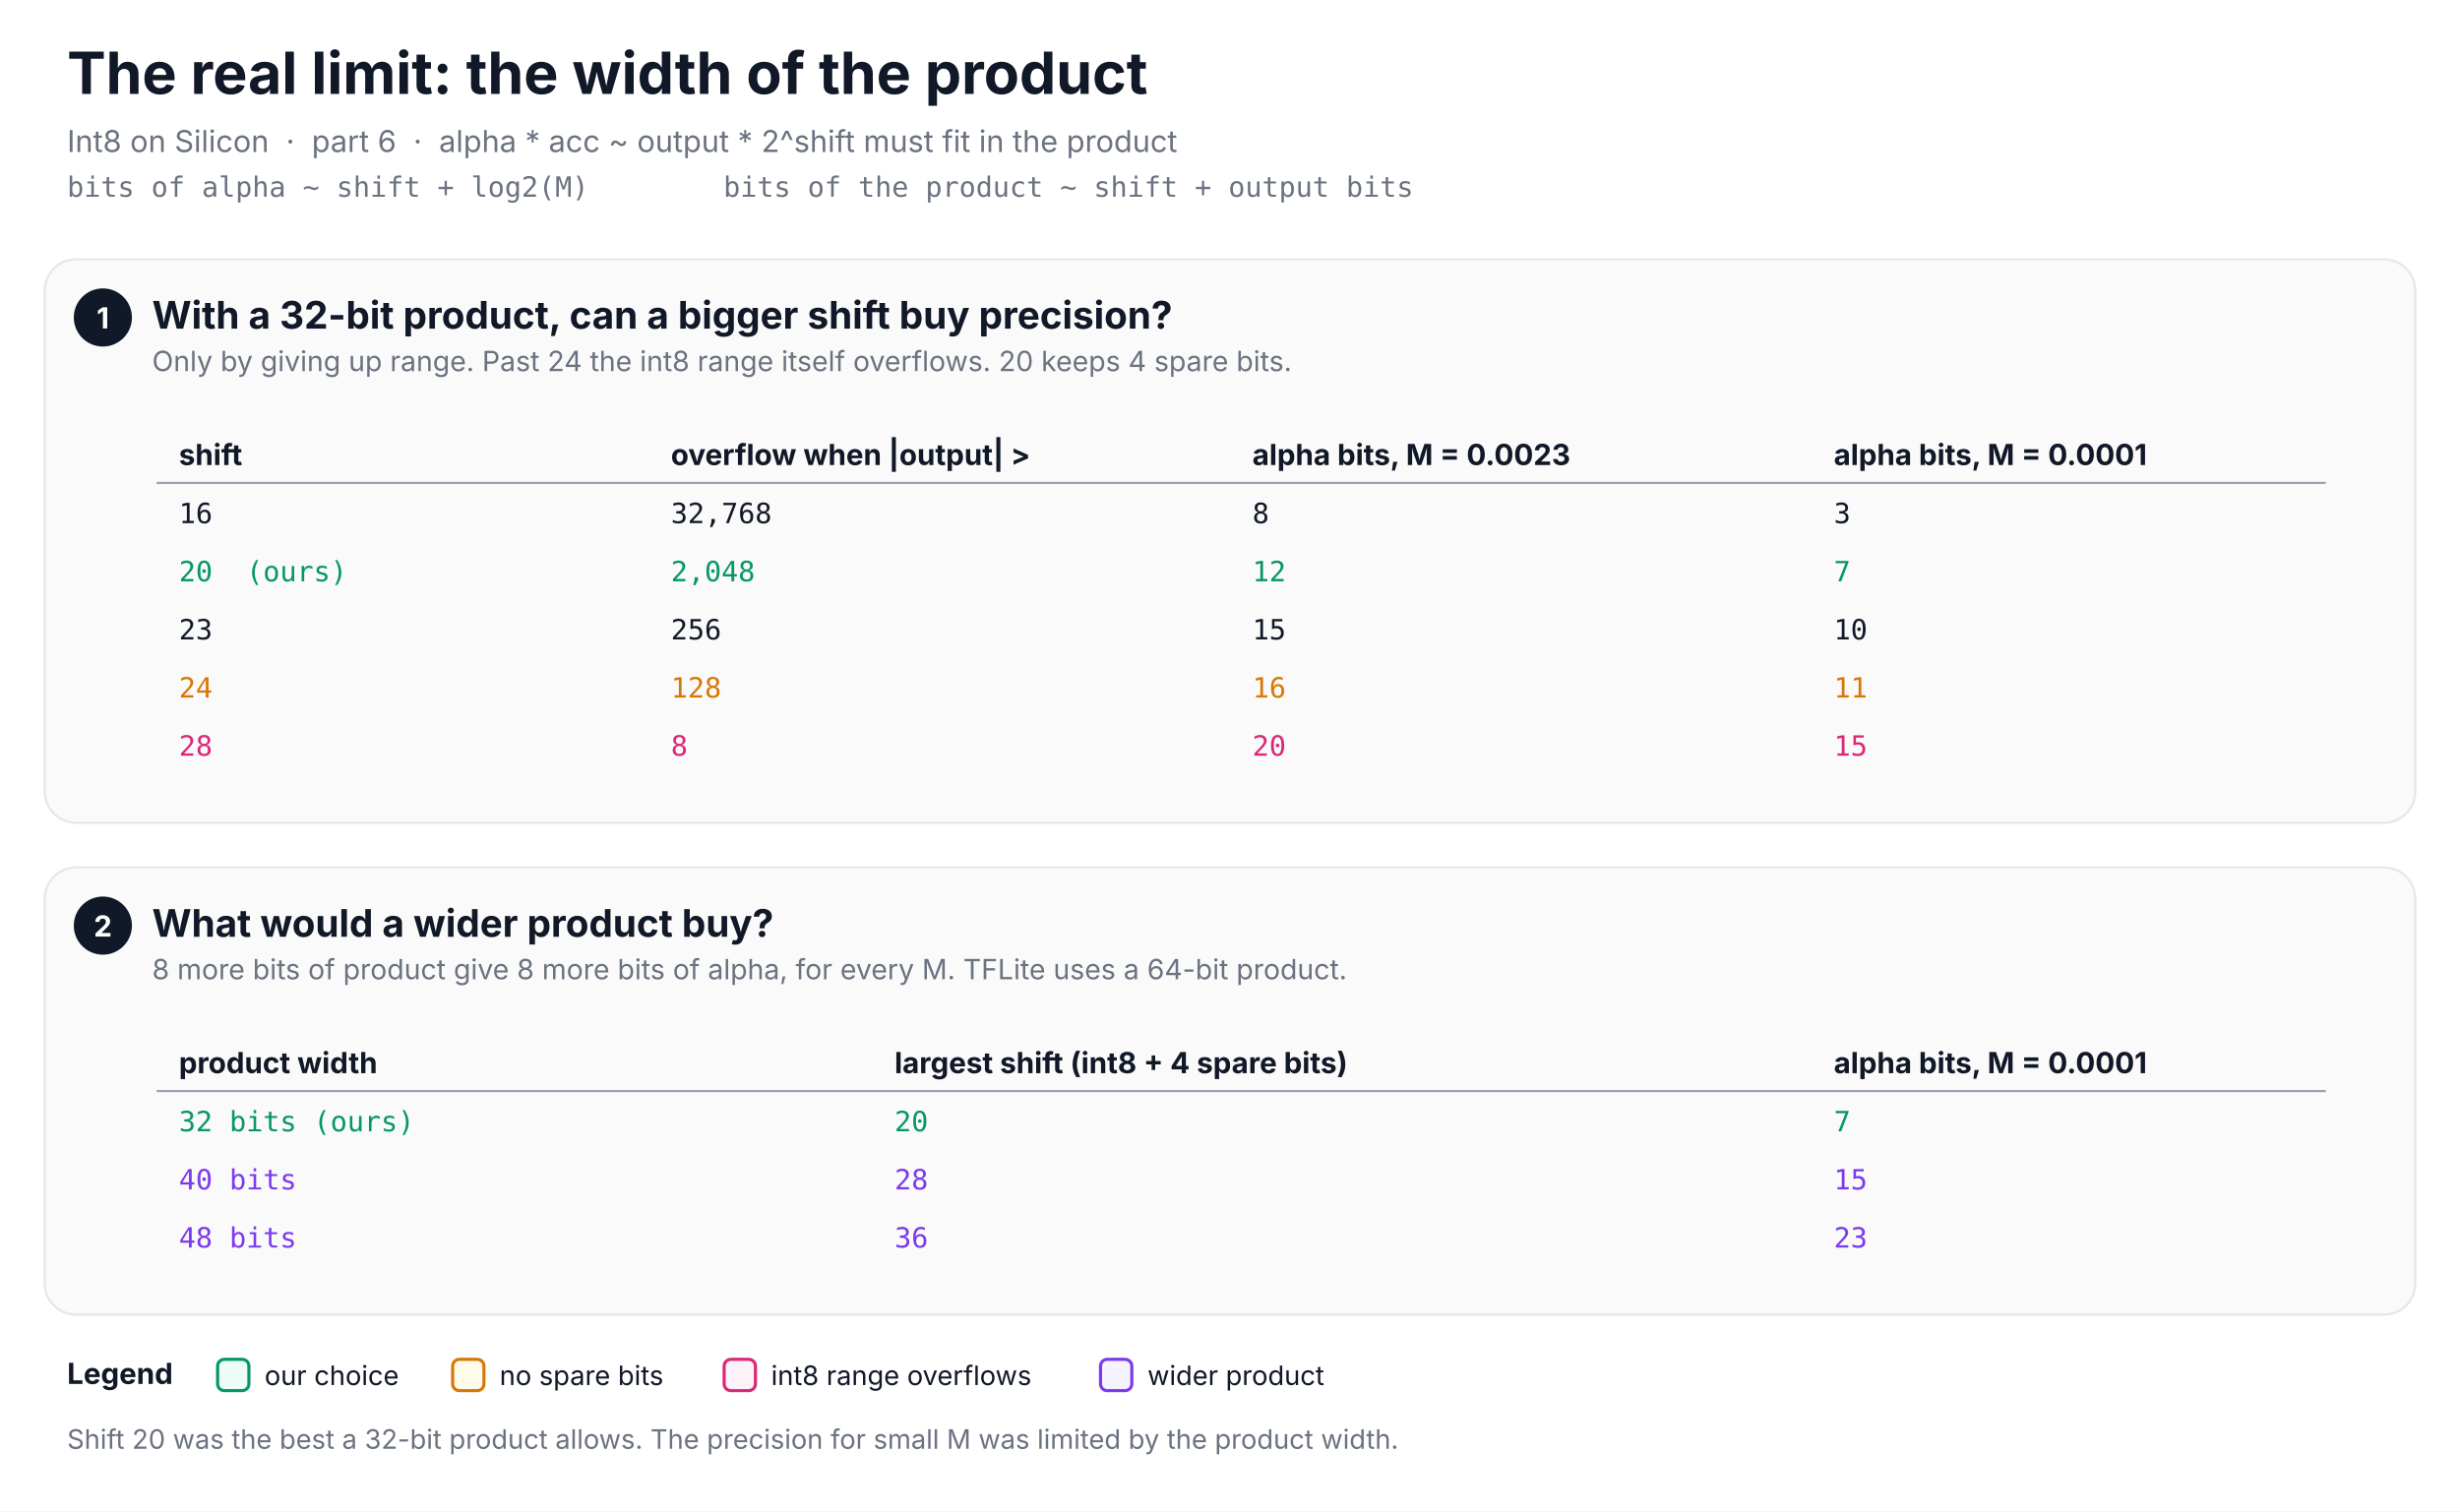
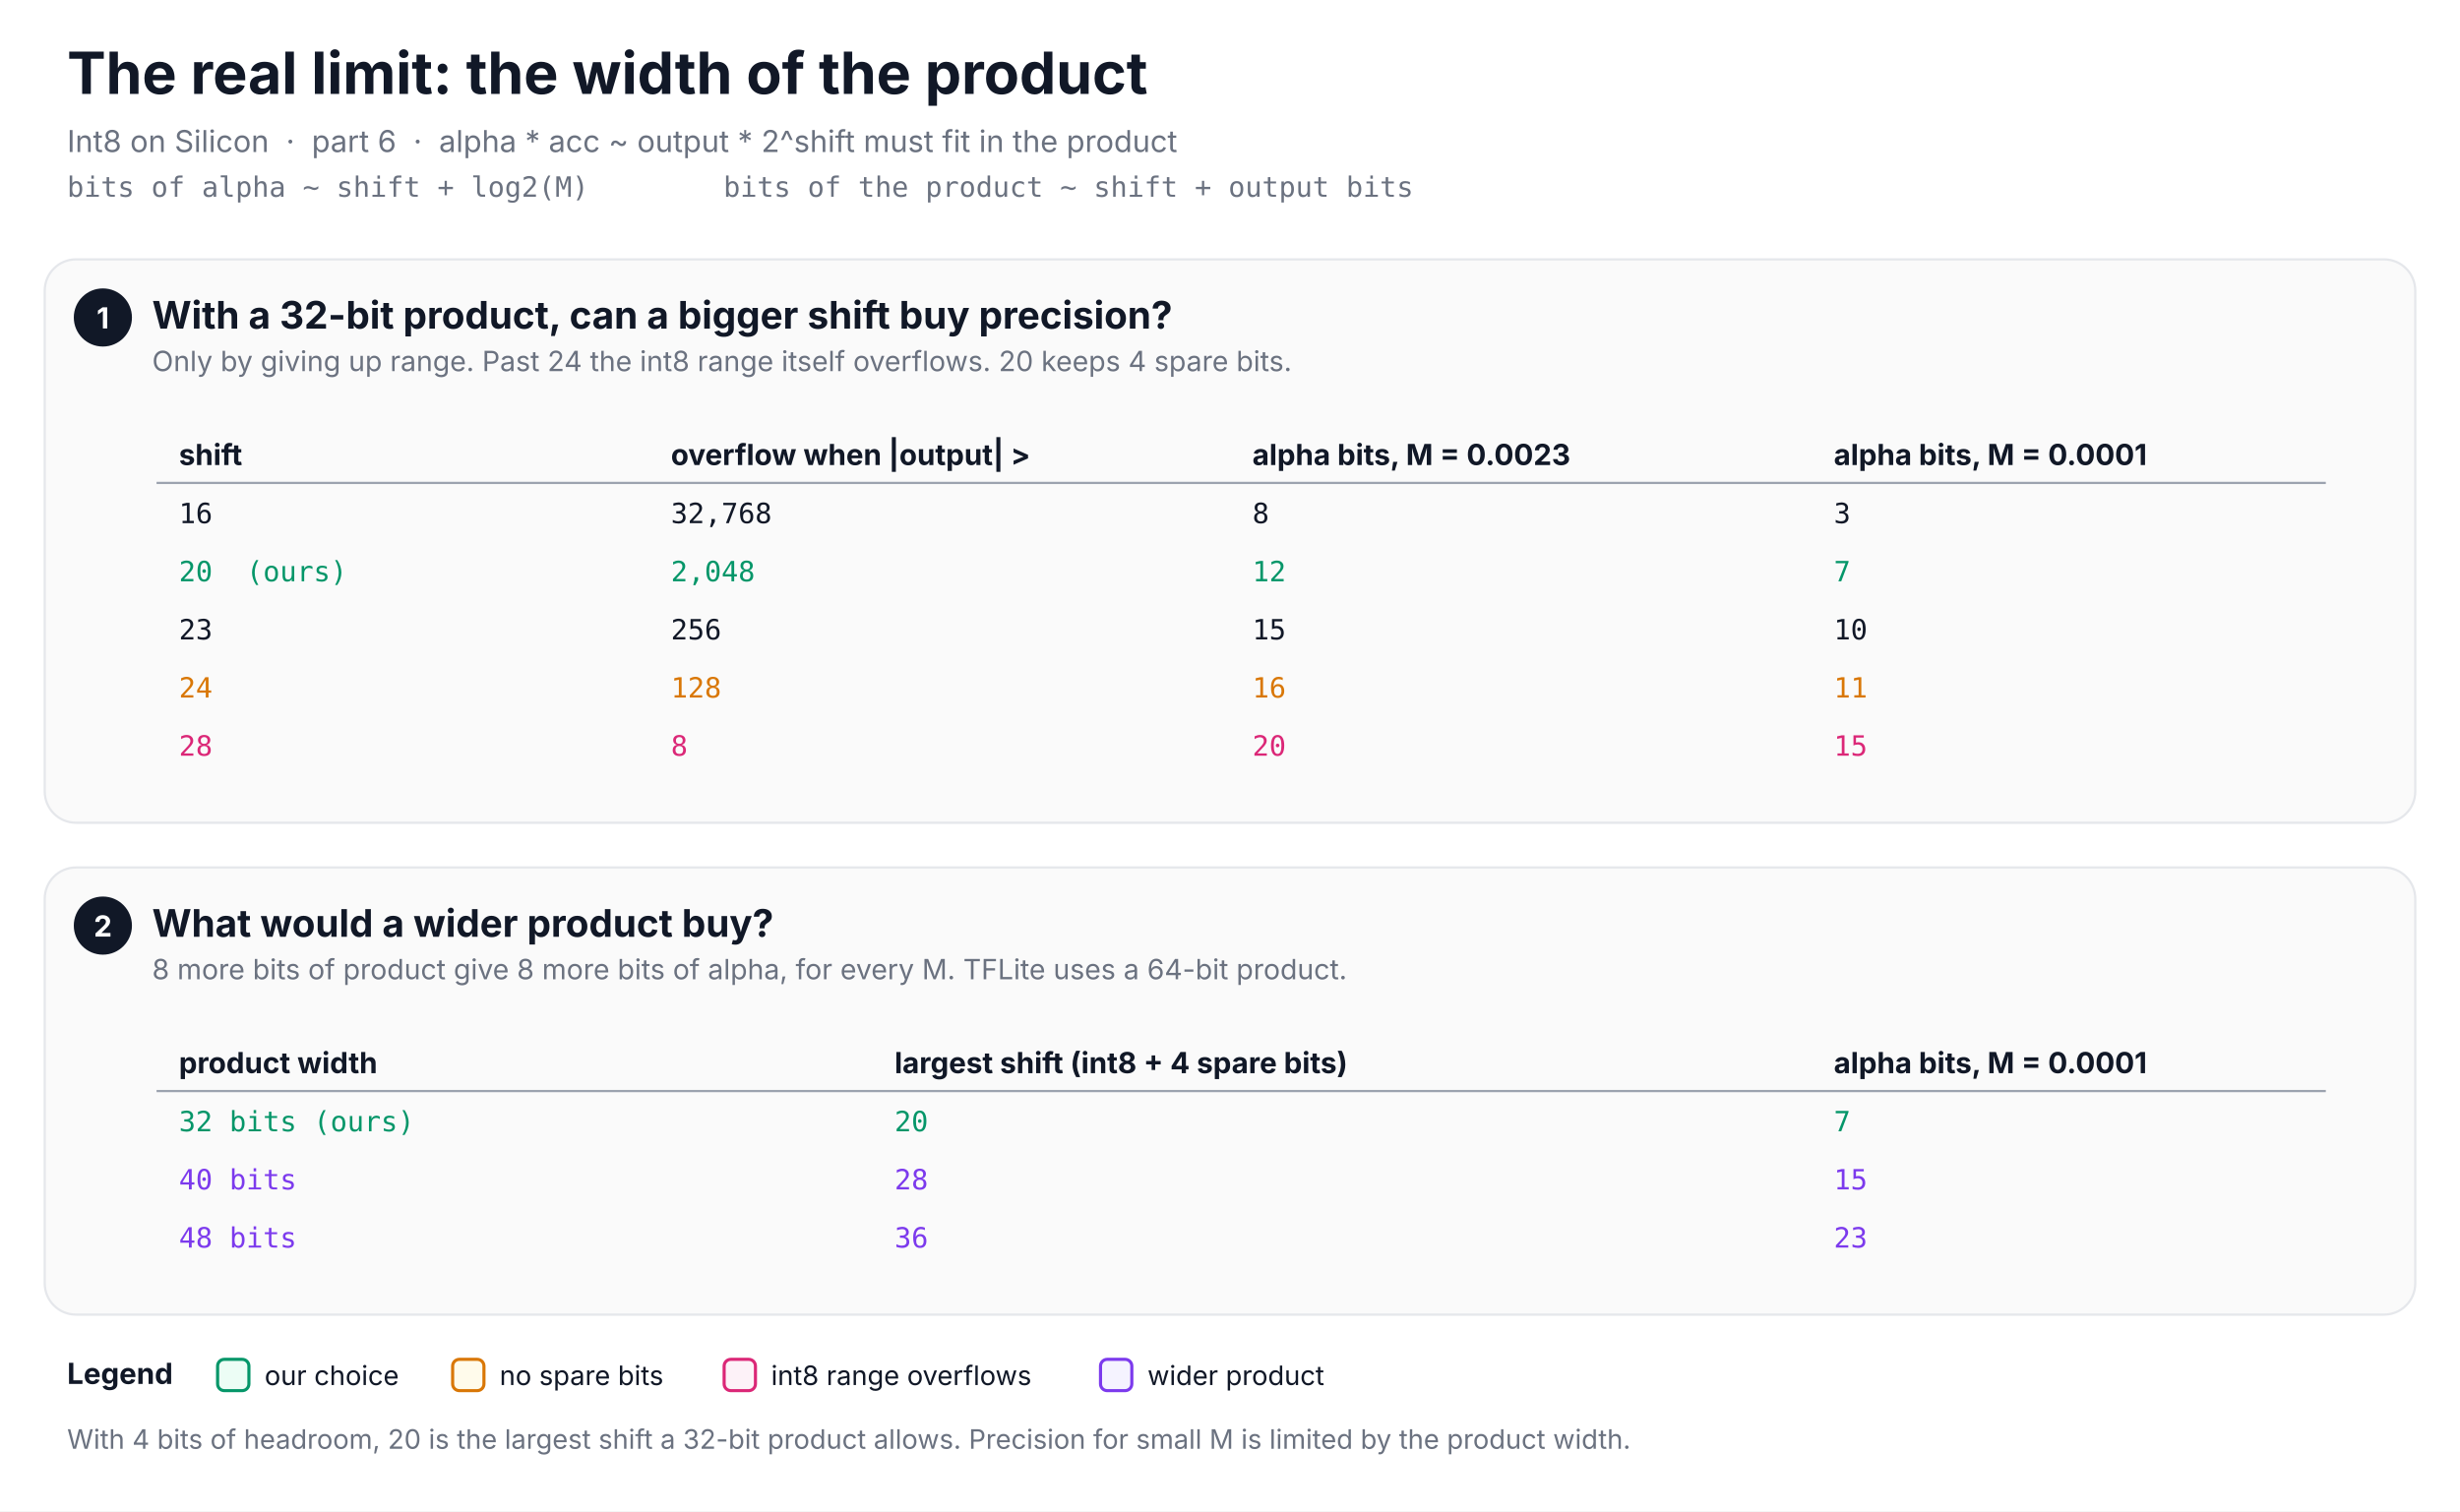
<svg xmlns="http://www.w3.org/2000/svg" width="1100" height="676" viewBox="0 0 1100 676">
  <defs />
  <rect width="1100" height="676" fill="#ffffff" />
  <text x="30.0" y="42.0" font-family="Inter,Segoe UI,Helvetica,Arial,sans-serif" font-size="26" fill="#111827" font-weight="bold" text-anchor="start" xml:space="preserve" style="white-space:pre">The real limit: the width of the product</text>
  <text x="30.0" y="68.0" font-family="Inter,Segoe UI,Helvetica,Arial,sans-serif" font-size="13.5" fill="#6b7280" font-weight="normal" text-anchor="start" xml:space="preserve" style="white-space:pre">Int8 on Silicon  ·  part 6  ·  alpha * acc ~ output * 2^shift must fit in the product</text>
  <text x="30.0" y="88.0" font-family="ui-monospace,SFMono-Regular,Menlo,Consolas,monospace" font-size="12.5" fill="#6b7280" font-weight="normal" text-anchor="start" xml:space="preserve" style="white-space:pre">bits of alpha ~ shift + log2(M)        bits of the product ~ shift + output bits</text>
  <rect x="20.0" y="116.0" width="1060.0" height="252.0" rx="14" fill="#fafafa" fill-opacity="1.0" stroke="#e5e7eb" stroke-width="1" />
  <circle cx="46.0" cy="142.0" r="13" fill="#111827" />
  <text x="46.0" y="146.9" font-family="Inter,Segoe UI,Helvetica,Arial,sans-serif" font-size="13" fill="#fff" font-weight="bold" text-anchor="middle" xml:space="preserve" style="white-space:pre">1</text>
  <text x="68.0" y="147.0" font-family="Inter,Segoe UI,Helvetica,Arial,sans-serif" font-size="17" fill="#111827" font-weight="bold" text-anchor="start" xml:space="preserve" style="white-space:pre">With a 32-bit product, can a bigger shift buy precision?</text>
  <text x="68.0" y="166.0" font-family="Inter,Segoe UI,Helvetica,Arial,sans-serif" font-size="12.5" fill="#6b7280" font-weight="normal" text-anchor="start" xml:space="preserve" style="white-space:pre">Only by giving up range. Past 24 the int8 range itself overflows. 20 keeps 4 spare bits.</text>
  <text x="80.0" y="208.0" font-family="Inter,Segoe UI,Helvetica,Arial,sans-serif" font-size="13" fill="#111827" font-weight="bold" text-anchor="start" xml:space="preserve" style="white-space:pre">shift</text>
  <text x="300.0" y="208.0" font-family="Inter,Segoe UI,Helvetica,Arial,sans-serif" font-size="13" fill="#111827" font-weight="bold" text-anchor="start" xml:space="preserve" style="white-space:pre">overflow when |output| &gt;</text>
  <text x="560.0" y="208.0" font-family="Inter,Segoe UI,Helvetica,Arial,sans-serif" font-size="13" fill="#111827" font-weight="bold" text-anchor="start" xml:space="preserve" style="white-space:pre">alpha bits, M = 0.0023</text>
  <text x="820.0" y="208.0" font-family="Inter,Segoe UI,Helvetica,Arial,sans-serif" font-size="13" fill="#111827" font-weight="bold" text-anchor="start" xml:space="preserve" style="white-space:pre">alpha bits, M = 0.0001</text>
  <line x1="70.0" y1="216.0" x2="1040.0" y2="216.0" stroke="#9ca3af" stroke-width="1" />
  <text x="80.0" y="234.0" font-family="ui-monospace,SFMono-Regular,Menlo,Consolas,monospace" font-size="12.5" fill="#111827" font-weight="normal" text-anchor="start" xml:space="preserve" style="white-space:pre">16</text>
  <text x="300.0" y="234.0" font-family="ui-monospace,SFMono-Regular,Menlo,Consolas,monospace" font-size="12.5" fill="#111827" font-weight="normal" text-anchor="start" xml:space="preserve" style="white-space:pre">32,768</text>
  <text x="560.0" y="234.0" font-family="ui-monospace,SFMono-Regular,Menlo,Consolas,monospace" font-size="12.5" fill="#111827" font-weight="normal" text-anchor="start" xml:space="preserve" style="white-space:pre">8</text>
  <text x="820.0" y="234.0" font-family="ui-monospace,SFMono-Regular,Menlo,Consolas,monospace" font-size="12.5" fill="#111827" font-weight="normal" text-anchor="start" xml:space="preserve" style="white-space:pre">3</text>
  <text x="80.0" y="260.0" font-family="ui-monospace,SFMono-Regular,Menlo,Consolas,monospace" font-size="12.5" fill="#059669" font-weight="normal" text-anchor="start" xml:space="preserve" style="white-space:pre">20  (ours)</text>
  <text x="300.0" y="260.0" font-family="ui-monospace,SFMono-Regular,Menlo,Consolas,monospace" font-size="12.5" fill="#059669" font-weight="normal" text-anchor="start" xml:space="preserve" style="white-space:pre">2,048</text>
  <text x="560.0" y="260.0" font-family="ui-monospace,SFMono-Regular,Menlo,Consolas,monospace" font-size="12.5" fill="#059669" font-weight="normal" text-anchor="start" xml:space="preserve" style="white-space:pre">12</text>
  <text x="820.0" y="260.0" font-family="ui-monospace,SFMono-Regular,Menlo,Consolas,monospace" font-size="12.5" fill="#059669" font-weight="normal" text-anchor="start" xml:space="preserve" style="white-space:pre">7</text>
  <text x="80.0" y="286.0" font-family="ui-monospace,SFMono-Regular,Menlo,Consolas,monospace" font-size="12.5" fill="#111827" font-weight="normal" text-anchor="start" xml:space="preserve" style="white-space:pre">23</text>
  <text x="300.0" y="286.0" font-family="ui-monospace,SFMono-Regular,Menlo,Consolas,monospace" font-size="12.5" fill="#111827" font-weight="normal" text-anchor="start" xml:space="preserve" style="white-space:pre">256</text>
  <text x="560.0" y="286.0" font-family="ui-monospace,SFMono-Regular,Menlo,Consolas,monospace" font-size="12.5" fill="#111827" font-weight="normal" text-anchor="start" xml:space="preserve" style="white-space:pre">15</text>
  <text x="820.0" y="286.0" font-family="ui-monospace,SFMono-Regular,Menlo,Consolas,monospace" font-size="12.5" fill="#111827" font-weight="normal" text-anchor="start" xml:space="preserve" style="white-space:pre">10</text>
  <text x="80.0" y="312.0" font-family="ui-monospace,SFMono-Regular,Menlo,Consolas,monospace" font-size="12.5" fill="#d97706" font-weight="normal" text-anchor="start" xml:space="preserve" style="white-space:pre">24</text>
  <text x="300.0" y="312.0" font-family="ui-monospace,SFMono-Regular,Menlo,Consolas,monospace" font-size="12.5" fill="#d97706" font-weight="normal" text-anchor="start" xml:space="preserve" style="white-space:pre">128</text>
  <text x="560.0" y="312.0" font-family="ui-monospace,SFMono-Regular,Menlo,Consolas,monospace" font-size="12.5" fill="#d97706" font-weight="normal" text-anchor="start" xml:space="preserve" style="white-space:pre">16</text>
  <text x="820.0" y="312.0" font-family="ui-monospace,SFMono-Regular,Menlo,Consolas,monospace" font-size="12.5" fill="#d97706" font-weight="normal" text-anchor="start" xml:space="preserve" style="white-space:pre">11</text>
  <text x="80.0" y="338.0" font-family="ui-monospace,SFMono-Regular,Menlo,Consolas,monospace" font-size="12.5" fill="#db2777" font-weight="normal" text-anchor="start" xml:space="preserve" style="white-space:pre">28</text>
  <text x="300.0" y="338.0" font-family="ui-monospace,SFMono-Regular,Menlo,Consolas,monospace" font-size="12.5" fill="#db2777" font-weight="normal" text-anchor="start" xml:space="preserve" style="white-space:pre">8</text>
  <text x="560.0" y="338.0" font-family="ui-monospace,SFMono-Regular,Menlo,Consolas,monospace" font-size="12.5" fill="#db2777" font-weight="normal" text-anchor="start" xml:space="preserve" style="white-space:pre">20</text>
  <text x="820.0" y="338.0" font-family="ui-monospace,SFMono-Regular,Menlo,Consolas,monospace" font-size="12.5" fill="#db2777" font-weight="normal" text-anchor="start" xml:space="preserve" style="white-space:pre">15</text>
  <rect x="20.0" y="388.0" width="1060.0" height="200.0" rx="14" fill="#fafafa" fill-opacity="1.0" stroke="#e5e7eb" stroke-width="1" />
  <circle cx="46.0" cy="414.0" r="13" fill="#111827" />
  <text x="46.0" y="418.9" font-family="Inter,Segoe UI,Helvetica,Arial,sans-serif" font-size="13" fill="#fff" font-weight="bold" text-anchor="middle" xml:space="preserve" style="white-space:pre">2</text>
  <text x="68.0" y="419.0" font-family="Inter,Segoe UI,Helvetica,Arial,sans-serif" font-size="17" fill="#111827" font-weight="bold" text-anchor="start" xml:space="preserve" style="white-space:pre">What would a wider product buy?</text>
  <text x="68.0" y="438.0" font-family="Inter,Segoe UI,Helvetica,Arial,sans-serif" font-size="12.5" fill="#6b7280" font-weight="normal" text-anchor="start" xml:space="preserve" style="white-space:pre">8 more bits of product give 8 more bits of alpha, for every M. TFLite uses a 64-bit product.</text>
  <text x="80.0" y="480.0" font-family="Inter,Segoe UI,Helvetica,Arial,sans-serif" font-size="13" fill="#111827" font-weight="bold" text-anchor="start" xml:space="preserve" style="white-space:pre">product width</text>
  <text x="400.0" y="480.0" font-family="Inter,Segoe UI,Helvetica,Arial,sans-serif" font-size="13" fill="#111827" font-weight="bold" text-anchor="start" xml:space="preserve" style="white-space:pre">largest shift (int8 + 4 spare bits)</text>
  <text x="820.0" y="480.0" font-family="Inter,Segoe UI,Helvetica,Arial,sans-serif" font-size="13" fill="#111827" font-weight="bold" text-anchor="start" xml:space="preserve" style="white-space:pre">alpha bits, M = 0.0001</text>
  <line x1="70.0" y1="488.0" x2="1040.0" y2="488.0" stroke="#9ca3af" stroke-width="1" />
  <text x="80.0" y="506.0" font-family="ui-monospace,SFMono-Regular,Menlo,Consolas,monospace" font-size="12.5" fill="#059669" font-weight="normal" text-anchor="start" xml:space="preserve" style="white-space:pre">32 bits (ours)</text>
  <text x="400.0" y="506.0" font-family="ui-monospace,SFMono-Regular,Menlo,Consolas,monospace" font-size="12.5" fill="#059669" font-weight="normal" text-anchor="start" xml:space="preserve" style="white-space:pre">20</text>
  <text x="820.0" y="506.0" font-family="ui-monospace,SFMono-Regular,Menlo,Consolas,monospace" font-size="12.5" fill="#059669" font-weight="normal" text-anchor="start" xml:space="preserve" style="white-space:pre">7</text>
  <text x="80.0" y="532.0" font-family="ui-monospace,SFMono-Regular,Menlo,Consolas,monospace" font-size="12.5" fill="#7c3aed" font-weight="normal" text-anchor="start" xml:space="preserve" style="white-space:pre">40 bits</text>
  <text x="400.0" y="532.0" font-family="ui-monospace,SFMono-Regular,Menlo,Consolas,monospace" font-size="12.5" fill="#7c3aed" font-weight="normal" text-anchor="start" xml:space="preserve" style="white-space:pre">28</text>
  <text x="820.0" y="532.0" font-family="ui-monospace,SFMono-Regular,Menlo,Consolas,monospace" font-size="12.5" fill="#7c3aed" font-weight="normal" text-anchor="start" xml:space="preserve" style="white-space:pre">15</text>
  <text x="80.0" y="558.0" font-family="ui-monospace,SFMono-Regular,Menlo,Consolas,monospace" font-size="12.5" fill="#7c3aed" font-weight="normal" text-anchor="start" xml:space="preserve" style="white-space:pre">48 bits</text>
  <text x="400.0" y="558.0" font-family="ui-monospace,SFMono-Regular,Menlo,Consolas,monospace" font-size="12.5" fill="#7c3aed" font-weight="normal" text-anchor="start" xml:space="preserve" style="white-space:pre">36</text>
  <text x="820.0" y="558.0" font-family="ui-monospace,SFMono-Regular,Menlo,Consolas,monospace" font-size="12.5" fill="#7c3aed" font-weight="normal" text-anchor="start" xml:space="preserve" style="white-space:pre">23</text>
  <text x="30.0" y="619.0" font-family="Inter,Segoe UI,Helvetica,Arial,sans-serif" font-size="13" fill="#111827" font-weight="bold" text-anchor="start" xml:space="preserve" style="white-space:pre">Legend</text>
  <rect x="97.3" y="608.0" width="14.0" height="14.0" rx="3" fill="#ecfdf5" fill-opacity="1.0" stroke="#059669" stroke-width="1.4" />
  <text x="118.3" y="619.5" font-family="Inter,Segoe UI,Helvetica,Arial,sans-serif" font-size="12" fill="#111827" font-weight="normal" text-anchor="start" xml:space="preserve" style="white-space:pre">our choice</text>
  <rect x="202.4" y="608.0" width="14.0" height="14.0" rx="3" fill="#fffbeb" fill-opacity="1.0" stroke="#d97706" stroke-width="1.4" />
  <text x="223.4" y="619.5" font-family="Inter,Segoe UI,Helvetica,Arial,sans-serif" font-size="12" fill="#111827" font-weight="normal" text-anchor="start" xml:space="preserve" style="white-space:pre">no spare bits</text>
  <rect x="323.8" y="608.0" width="14.0" height="14.0" rx="3" fill="#fdf2f8" fill-opacity="1.0" stroke="#db2777" stroke-width="1.4" />
  <text x="344.8" y="619.5" font-family="Inter,Segoe UI,Helvetica,Arial,sans-serif" font-size="12" fill="#111827" font-weight="normal" text-anchor="start" xml:space="preserve" style="white-space:pre">int8 range overflows</text>
  <rect x="492.1" y="608.0" width="14.0" height="14.0" rx="3" fill="#f5f3ff" fill-opacity="1.0" stroke="#7c3aed" stroke-width="1.4" />
  <text x="513.1" y="619.5" font-family="Inter,Segoe UI,Helvetica,Arial,sans-serif" font-size="12" fill="#111827" font-weight="normal" text-anchor="start" xml:space="preserve" style="white-space:pre">wider product</text>
-   <text x="30.0" y="648.0" font-family="Inter,Segoe UI,Helvetica,Arial,sans-serif" font-size="12" fill="#6b7280" font-weight="normal" text-anchor="start" xml:space="preserve" style="white-space:pre">Shift 20 was the best a 32-bit product allows. The precision for small M was limited by the product width.</text>
+   <text x="30.0" y="648.0" font-family="Inter,Segoe UI,Helvetica,Arial,sans-serif" font-size="12" fill="#6b7280" font-weight="normal" text-anchor="start" xml:space="preserve" style="white-space:pre">With 4 bits of headroom, 20 is the largest shift a 32-bit product allows. Precision for small M is limited by the product width.</text>
</svg>
